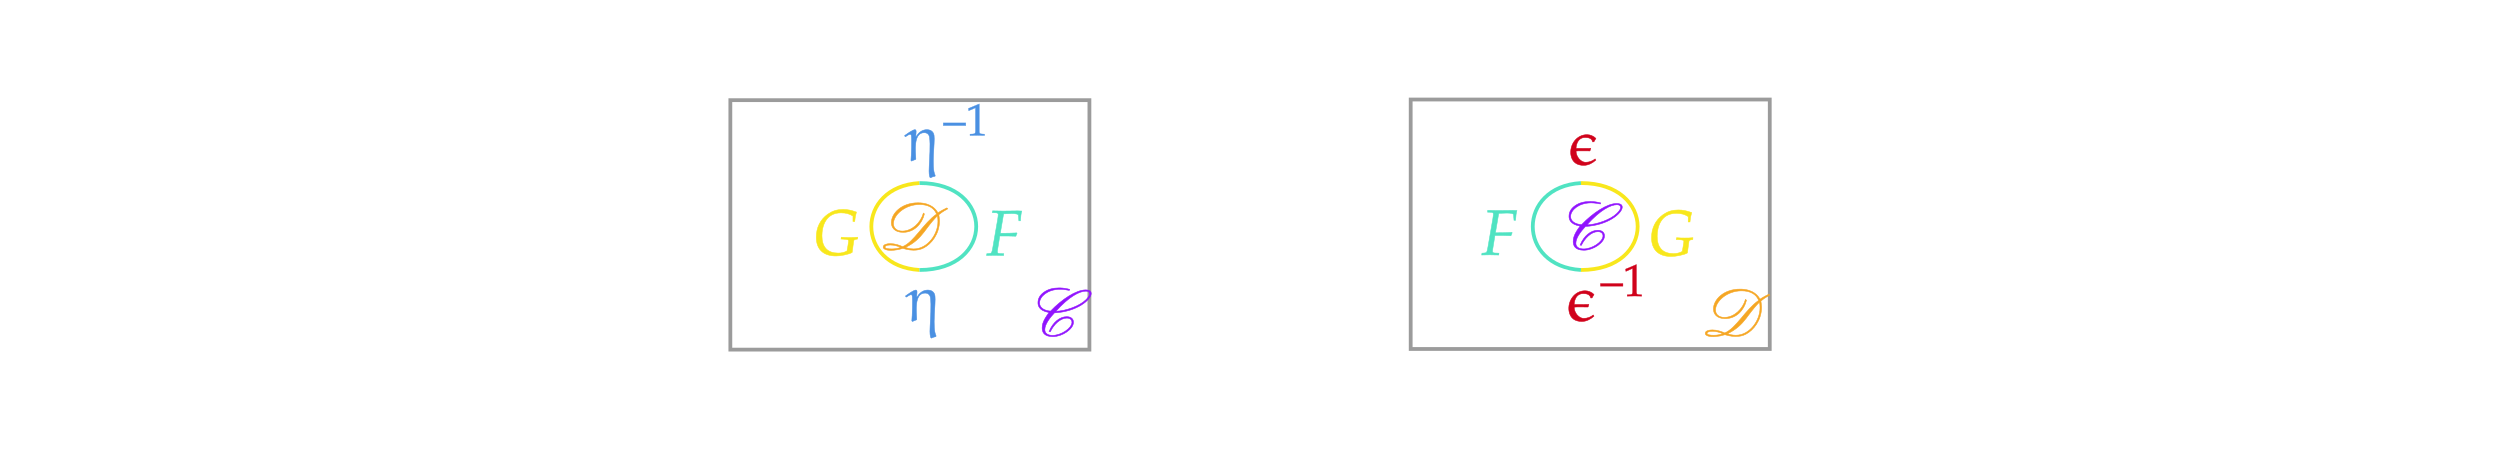
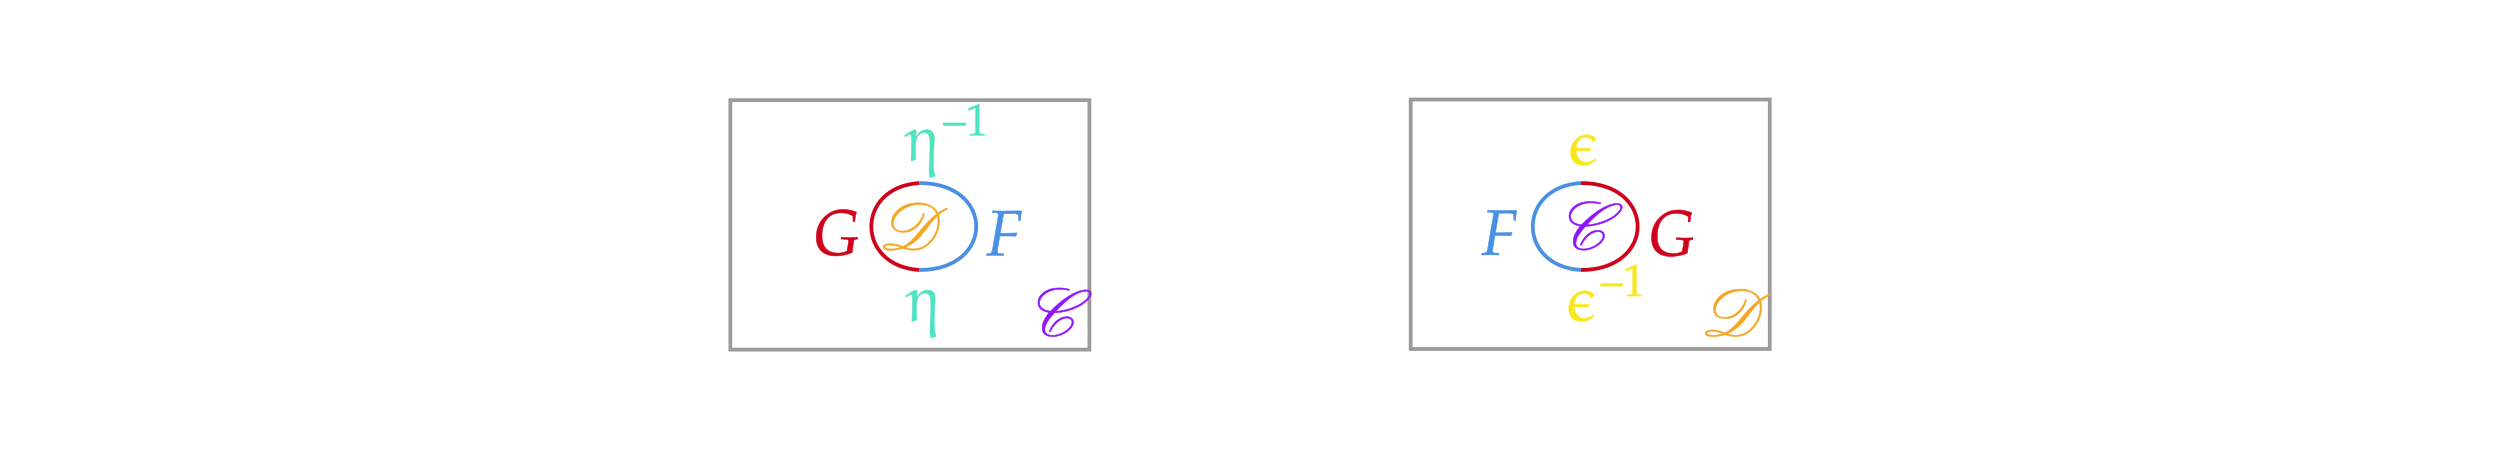
<svg xmlns="http://www.w3.org/2000/svg" x="0" y="0" width="661.433" height="121.367" style="         width:661.433px;         height:121.367px;         background: transparent;         fill: none; ">
  <svg class="role-diagram-draw-area">
    <g class="shapes-region" style="stroke: black; fill: none;">
      <g class="composite-shape">
        <path class="real" d=" M193.23,26.5 L288.23,26.5 L288.23,92.5 L193.23,92.5 Z" style="stroke-width: 1px; stroke: rgb(155, 155, 155); stroke-opacity: 1; fill: none; fill-opacity: 1;" />
      </g>
      <g class="composite-shape">
        <path class="real" d=" M373.23,26.33 L468.23,26.33 L468.23,92.33 L373.23,92.33 Z" style="stroke-width: 1px; stroke: rgb(155, 155, 155); stroke-opacity: 1; fill: none; fill-opacity: 1;" />
      </g>
      <g class="arrow-line">
-         <path class="connection real" stroke-dasharray="" d="  M243.28,71.43 C226.28,70.43 226.28,49.43 243.28,48.43" style="stroke: rgb(248, 231, 28); stroke-width: 1px; fill: none; fill-opacity: 1; stroke-opacity: 1;" />
+         <path class="connection real" stroke-dasharray="" d="  M243.28,71.43 C226.28,70.43 226.28,49.43 243.28,48.43" style="stroke: rgb(208, 2, 27); stroke-width: 1px; fill: none; fill-opacity: 1; stroke-opacity: 1;" />
      </g>
      <g class="arrow-line">
-         <path class="connection real" stroke-dasharray="" d="  M243.28,71.43 C263.28,71.43 263.28,48.43 243.28,48.43" style="stroke: rgb(80, 227, 194); stroke-width: 1px; fill: none; fill-opacity: 1; stroke-opacity: 1;" />
+         <path class="connection real" stroke-dasharray="" d="  M243.28,71.43 C263.28,71.43 263.28,48.43 243.28,48.43" style="stroke: rgb(74, 144, 226); stroke-width: 1px; fill: none; fill-opacity: 1; stroke-opacity: 1;" />
      </g>
      <g class="arrow-line">
-         <path class="connection real" stroke-dasharray="" d="  M418.28,71.43 C401.28,70.43 401.28,49.43 418.28,48.43" style="stroke: rgb(80, 227, 194); stroke-opacity: 1; stroke-width: 1px; fill: none; fill-opacity: 1;" />
+         <path class="connection real" stroke-dasharray="" d="  M418.28,71.43 C401.28,70.43 401.28,49.43 418.28,48.43" style="stroke: rgb(74, 144, 226); stroke-opacity: 1; stroke-width: 1px; fill: none; fill-opacity: 1;" />
      </g>
      <g class="arrow-line">
-         <path class="connection real" stroke-dasharray="" d="  M418.28,71.43 C438.28,71.43 438.28,48.43 418.28,48.43" style="stroke: rgb(248, 231, 28); stroke-opacity: 1; stroke-width: 1px; fill: none; fill-opacity: 1;" />
+         <path class="connection real" stroke-dasharray="" d="  M418.28,71.43 C438.28,71.43 438.28,48.43 418.28,48.43" style="stroke: rgb(208, 2, 27); stroke-opacity: 1; stroke-width: 1px; fill: none; fill-opacity: 1;" />
      </g>
      <g />
    </g>
    <g />
    <g />
    <g />
  </svg>
  <svg width="660" height="119.933" style="width:660px;height:119.933px;font-family:Asana-Math, Asana;background:transparent;">
    <g>
      <g>
        <g>
          <g transform="matrix(1,0,0,1,450.4,88.94998)">
            <path transform="matrix(0.017,0,0,-0.017,0,0)" d="M180 15C128 15 73 20 73 45C73 56 91 76 154 76C218 76 265 60 318 40L318 39C274 24 230 15 180 15ZM897 440C897 245 737 15 520 15C468 15 415 29 389 38C522 98 610 184 680 276L719 328C784 416 840 482 889 530L889 529C897 495 897 467 897 440ZM587 733C327 733 172 566 172 423C172 354 217 273 355 273C528 273 649 404 687 560L671 573C628 421 493 293 343 293C252 293 205 343 205 409C205 543 384 706 611 706C746 706 839 652 876 557C672 417 523 119 347 51C302 71 232 98 156 98C106 98 45 85 45 45C40 11 110 -18 213 -5C267 0 290 5 351 23C374 17 441 -5 519 -5C576 -5 629 5 679 32C791 91 922 242 922 455C922 476 913 533 911 547C936 568 962 591 1050 639L1036 654C1015 644 950 612 897 577L897 576C875 618 801 733 587 733Z" stroke="rgb(245,166,35)" stroke-opacity="1" stroke-width="8" fill="rgb(245,166,35)" fill-opacity="1" />
          </g>
        </g>
      </g>
    </g>
    <g>
      <g>
        <g>
          <g transform="matrix(1,0,0,1,273.85,88.81668)">
            <path transform="matrix(0.017,0,0,-0.017,0,0)" d="M791 693C823 693 848 684 848 648C848 625 828 594 789 557C693 462 476 384 323 380L323 379C534 615 696 693 791 693ZM218 361C124 239 110 171 110 122C110 66 130 -15 277 -15C425 -15 598 105 598 208C598 266 554 296 493 296C384 296 278 209 218 66L237 61C290 171 391 274 495 274C557 274 574 235 574 210C574 116 406 5 272 5C204 5 152 33 152 93C152 179 230 278 301 355C659 374 874 564 874 656C874 701 828 713 789 713C639 713 418 567 241 383C144 390 70 434 70 510C70 607 194 722 390 722C446 722 505 710 533 705L539 721C495 733 435 744 377 744C279 744 200 722 138 677C76 633 45 578 45 513C45 482 50 388 218 361Z" stroke="rgb(144,19,254)" stroke-opacity="1" stroke-width="8" fill="rgb(144,19,254)" fill-opacity="1" />
          </g>
        </g>
      </g>
    </g>
    <g>
      <g>
        <g>
          <g transform="matrix(1,0,0,1,239.7667,84.78333)">
-             <path transform="matrix(0.017,0,0,-0.017,0,0)" d="M149 473C116 473 20 404 -9 383L-11 377L-3 366L3 364C19 375 55 401 75 401C86 401 91 393 93 382C103 316 94 73 87 -6L97 -16C117 -6 137 3 158 9L163 18C159 137 121 426 293 426C338 426 368 402 376 356C394 244 376 12 371 -101C365 -216 373 -234 381 -266L392 -275C414 -264 437 -255 462 -251L464 -238C400 -117 463 277 447 382C438 444 393 473 334 473C258 473 204 424 169 367L162 369C166 427 177 473 149 473Z" stroke="rgb(74,144,226)" stroke-opacity="1" stroke-width="8" fill="rgb(74,144,226)" fill-opacity="1" />
+             <path transform="matrix(0.017,0,0,-0.017,0,0)" d="M149 473C116 473 20 404 -9 383L-11 377L-3 366L3 364C19 375 55 401 75 401C86 401 91 393 93 382C103 316 94 73 87 -6L97 -16C117 -6 137 3 158 9L163 18C159 137 121 426 293 426C338 426 368 402 376 356C394 244 376 12 371 -101C365 -216 373 -234 381 -266L392 -275C414 -264 437 -255 462 -251L464 -238C400 -117 463 277 447 382C438 444 393 473 334 473C258 473 204 424 169 367L162 369C166 427 177 473 149 473Z" stroke="rgb(80,227,194)" stroke-opacity="1" stroke-width="8" fill="rgb(80,227,194)" fill-opacity="1" />
          </g>
        </g>
      </g>
    </g>
    <g>
      <g>
        <g>
          <g transform="matrix(1,0,0,1,239.5333,42.35001)">
-             <path transform="matrix(0.017,0,0,-0.017,0,0)" d="M149 473C116 473 20 404 -9 383L-11 377L-3 366L3 364C19 375 55 401 75 401C86 401 91 393 93 382C103 316 94 73 87 -6L97 -16C117 -6 137 3 158 9L163 18C159 137 121 426 293 426C338 426 368 402 376 356C394 244 376 12 371 -101C365 -216 373 -234 381 -266L392 -275C414 -264 437 -255 462 -251L464 -238C400 -117 463 277 447 382C438 444 393 473 334 473C258 473 204 424 169 367L162 369C166 427 177 473 149 473Z" stroke="rgb(74,144,226)" stroke-opacity="1" stroke-width="8" fill="rgb(74,144,226)" fill-opacity="1" />
+             <path transform="matrix(0.017,0,0,-0.017,0,0)" d="M149 473C116 473 20 404 -9 383L-11 377L-3 366L3 364C19 375 55 401 75 401C86 401 91 393 93 382C103 316 94 73 87 -6L97 -16C117 -6 137 3 158 9L163 18C159 137 121 426 293 426C338 426 368 402 376 356C394 244 376 12 371 -101C365 -216 373 -234 381 -266L392 -275C414 -264 437 -255 462 -251L464 -238C400 -117 463 277 447 382C438 444 393 473 334 473C258 473 204 424 169 367L162 369C166 427 177 473 149 473Z" stroke="rgb(80,227,194)" stroke-opacity="1" stroke-width="8" fill="rgb(80,227,194)" fill-opacity="1" />
          </g>
        </g>
        <g>
          <g>
            <g>
              <g>
                <g transform="matrix(1,0,0,1,249.5667,35.81666)">
-                   <path transform="matrix(0.0119,0,0,-0.0119,0,0)" d="M500 219L500 277L0 277L0 219ZM917 -3L917 27L865 30C810 33 800 44 800 96L800 700L559 598L566 548L716 614L716 96C716 44 705 33 651 30L595 27L595 -3C749 0 749 0 760 0C791 0 901 -3 917 -3Z" stroke="rgb(74,144,226)" stroke-opacity="1" stroke-width="8" fill="rgb(74,144,226)" fill-opacity="1" />
+                   <path transform="matrix(0.0119,0,0,-0.0119,0,0)" d="M500 219L500 277L0 277L0 219ZM917 -3L917 27L865 30C810 33 800 44 800 96L800 700L559 598L566 548L716 614L716 96C716 44 705 33 651 30L595 27L595 -3C749 0 749 0 760 0C791 0 901 -3 917 -3Z" stroke="rgb(80,227,194)" stroke-opacity="1" stroke-width="8" fill="rgb(80,227,194)" fill-opacity="1" />
                </g>
              </g>
            </g>
          </g>
        </g>
      </g>
    </g>
    <g>
      <g>
        <g>
          <g transform="matrix(1,0,0,1,414.7667,43.55002)">
-             <path transform="matrix(0.017,0,0,-0.017,0,0)" d="M439 408C402 445 350 466 301 466C137 466 26 307 50 149C68 39 144 -12 249 -12C324 -12 388 26 438 70L427 88C387 56 336 36 278 36C206 36 131 120 130 211C154 214 176 214 198 214L255 214C284 214 314 214 344 213L349 219L358 253C281 251 206 252 130 252C134 336 172 422 270 422C329 422 375 409 389 354L408 355Z" stroke="rgb(208,2,27)" stroke-opacity="1" stroke-width="8" fill="rgb(208,2,27)" fill-opacity="1" />
+             <path transform="matrix(0.017,0,0,-0.017,0,0)" d="M439 408C402 445 350 466 301 466C137 466 26 307 50 149C68 39 144 -12 249 -12C324 -12 388 26 438 70L427 88C387 56 336 36 278 36C206 36 131 120 130 211C154 214 176 214 198 214L255 214C284 214 314 214 344 213L349 219L358 253C281 251 206 252 130 252C134 336 172 422 270 422C329 422 375 409 389 354L408 355Z" stroke="rgb(248,231,28)" stroke-opacity="1" stroke-width="8" fill="rgb(248,231,28)" fill-opacity="1" />
          </g>
        </g>
      </g>
    </g>
    <g>
      <g>
        <g>
          <g transform="matrix(1,0,0,1,414.2667,84.85001)">
-             <path transform="matrix(0.017,0,0,-0.017,0,0)" d="M439 408C402 445 350 466 301 466C137 466 26 307 50 149C68 39 144 -12 249 -12C324 -12 388 26 438 70L427 88C387 56 336 36 278 36C206 36 131 120 130 211C154 214 176 214 198 214L255 214C284 214 314 214 344 213L349 219L358 253C281 251 206 252 130 252C134 336 172 422 270 422C329 422 375 409 389 354L408 355Z" stroke="rgb(208,2,27)" stroke-opacity="1" stroke-width="8" fill="rgb(208,2,27)" fill-opacity="1" />
+             <path transform="matrix(0.017,0,0,-0.017,0,0)" d="M439 408C402 445 350 466 301 466C137 466 26 307 50 149C68 39 144 -12 249 -12C324 -12 388 26 438 70L427 88C387 56 336 36 278 36C206 36 131 120 130 211C154 214 176 214 198 214L255 214C284 214 314 214 344 213L349 219L358 253C281 251 206 252 130 252C134 336 172 422 270 422C329 422 375 409 389 354L408 355Z" stroke="rgb(248,231,28)" stroke-opacity="1" stroke-width="8" fill="rgb(248,231,28)" fill-opacity="1" />
          </g>
        </g>
        <g>
          <g>
            <g>
              <g>
                <g transform="matrix(1,0,0,1,423.4333,78.31666)">
-                   <path transform="matrix(0.0119,0,0,-0.0119,0,0)" d="M500 219L500 277L0 277L0 219ZM917 -3L917 27L865 30C810 33 800 44 800 96L800 700L559 598L566 548L716 614L716 96C716 44 705 33 651 30L595 27L595 -3C749 0 749 0 760 0C791 0 901 -3 917 -3Z" stroke="rgb(208,2,27)" stroke-opacity="1" stroke-width="8" fill="rgb(208,2,27)" fill-opacity="1" />
+                   <path transform="matrix(0.0119,0,0,-0.0119,0,0)" d="M500 219L500 277L0 277L0 219ZM917 -3L917 27L865 30C810 33 800 44 800 96L800 700L559 598L566 548L716 614L716 96C716 44 705 33 651 30L595 27L595 -3C749 0 749 0 760 0C791 0 901 -3 917 -3Z" stroke="rgb(248,231,28)" stroke-opacity="1" stroke-width="8" fill="rgb(248,231,28)" fill-opacity="1" />
                </g>
              </g>
            </g>
          </g>
        </g>
      </g>
    </g>
    <g>
      <g>
        <g>
          <g transform="matrix(1,0,0,1,232.9,66.11667)">
            <path transform="matrix(0.017,0,0,-0.017,0,0)" d="M180 15C128 15 73 20 73 45C73 56 91 76 154 76C218 76 265 60 318 40L318 39C274 24 230 15 180 15ZM897 440C897 245 737 15 520 15C468 15 415 29 389 38C522 98 610 184 680 276L719 328C784 416 840 482 889 530L889 529C897 495 897 467 897 440ZM587 733C327 733 172 566 172 423C172 354 217 273 355 273C528 273 649 404 687 560L671 573C628 421 493 293 343 293C252 293 205 343 205 409C205 543 384 706 611 706C746 706 839 652 876 557C672 417 523 119 347 51C302 71 232 98 156 98C106 98 45 85 45 45C40 11 110 -18 213 -5C267 0 290 5 351 23C374 17 441 -5 519 -5C576 -5 629 5 679 32C791 91 922 242 922 455C922 476 913 533 911 547C936 568 962 591 1050 639L1036 654C1015 644 950 612 897 577L897 576C875 618 801 733 587 733Z" stroke="rgb(245,166,35)" stroke-opacity="1" stroke-width="8" fill="rgb(245,166,35)" fill-opacity="1" />
          </g>
        </g>
      </g>
    </g>
    <g>
      <g>
        <g>
          <g transform="matrix(1,0,0,1,215.1166,67.41666)">
-             <path transform="matrix(0.017,0,0,-0.017,0,0)" d="M434 653C511 653 565 639 621 603L621 519L648 519C653 576 661 619 675 665C592 695 535 706 466 706C374 706 301 683 229 632C112 548 50 424 50 274C50 87 159 -18 355 -18C412 -21 559 6 608 37C628 193 632 216 633 219C635 228 647 238 660 240L692 246L694 274C655 270 620 269 569 269C518 269 482 270 440 274L435 246L469 244C544 240 553 236 553 212C553 197 533 84 528 60C483 36 444 27 390 27C224 27 138 120 138 297C138 443 197 653 434 653Z" stroke="rgb(248,231,28)" stroke-opacity="1" stroke-width="8" fill="rgb(248,231,28)" fill-opacity="1" />
+             <path transform="matrix(0.017,0,0,-0.017,0,0)" d="M434 653C511 653 565 639 621 603L621 519L648 519C653 576 661 619 675 665C592 695 535 706 466 706C374 706 301 683 229 632C112 548 50 424 50 274C50 87 159 -18 355 -18C412 -21 559 6 608 37C628 193 632 216 633 219C635 228 647 238 660 240L692 246L694 274C655 270 620 269 569 269C518 269 482 270 440 274L435 246L469 244C544 240 553 236 553 212C553 197 533 84 528 60C483 36 444 27 390 27C224 27 138 120 138 297C138 443 197 653 434 653Z" stroke="rgb(208,2,27)" stroke-opacity="1" stroke-width="8" fill="rgb(208,2,27)" fill-opacity="1" />
          </g>
        </g>
      </g>
    </g>
    <g>
      <g>
        <g>
          <g transform="matrix(1,0,0,1,261.0167,67.55002)">
-             <path transform="matrix(0.017,0,0,-0.017,0,0)" d="M286 646L392 650C454 650 494 641 495 626L503 537L527 537C530 600 537 651 548 689C526 691 498 692 481 692L440 691L275 689L246 689C221 689 181 690 143 691L94 692L91 664L147 662C171 661 182 652 182 635C182 621 178 589 173 559L98 125C81 33 81 32 40 28L4 25L0 -3L34 -2C74 -1 106 0 127 0C145 0 174 -1 213 -2L265 -3L268 25L204 28C177 29 168 37 168 57C168 63 169 74 170 78L206 301L323 301C350 301 381 300 429 298L455 297L474 342L470 349C389 345 329 343 251 343L214 343L260 614C263 630 264 635 269 646Z" stroke="rgb(80,227,194)" stroke-opacity="1" stroke-width="8" fill="rgb(80,227,194)" fill-opacity="1" />
+             <path transform="matrix(0.017,0,0,-0.017,0,0)" d="M286 646L392 650C454 650 494 641 495 626L503 537L527 537C530 600 537 651 548 689C526 691 498 692 481 692L440 691L275 689L246 689C221 689 181 690 143 691L94 692L91 664L147 662C171 661 182 652 182 635C182 621 178 589 173 559L98 125C81 33 81 32 40 28L4 25L0 -3L34 -2C74 -1 106 0 127 0C145 0 174 -1 213 -2L265 -3L268 25L204 28C177 29 168 37 168 57C168 63 169 74 170 78L206 301L323 301C350 301 381 300 429 298L455 297L474 342L470 349C389 345 329 343 251 343L214 343L260 614C263 630 264 635 269 646Z" stroke="rgb(74,144,226)" stroke-opacity="1" stroke-width="8" fill="rgb(74,144,226)" fill-opacity="1" />
          </g>
        </g>
      </g>
    </g>
    <g>
      <g>
        <g>
          <g transform="matrix(1,0,0,1,392.0167,67.41666)">
-             <path transform="matrix(0.017,0,0,-0.017,0,0)" d="M286 646L392 650C454 650 494 641 495 626L503 537L527 537C530 600 537 651 548 689C526 691 498 692 481 692L440 691L275 689L246 689C221 689 181 690 143 691L94 692L91 664L147 662C171 661 182 652 182 635C182 621 178 589 173 559L98 125C81 33 81 32 40 28L4 25L0 -3L34 -2C74 -1 106 0 127 0C145 0 174 -1 213 -2L265 -3L268 25L204 28C177 29 168 37 168 57C168 63 169 74 170 78L206 301L323 301C350 301 381 300 429 298L455 297L474 342L470 349C389 345 329 343 251 343L214 343L260 614C263 630 264 635 269 646Z" stroke="rgb(80,227,194)" stroke-opacity="1" stroke-width="8" fill="rgb(80,227,194)" fill-opacity="1" />
+             <path transform="matrix(0.017,0,0,-0.017,0,0)" d="M286 646L392 650C454 650 494 641 495 626L503 537L527 537C530 600 537 651 548 689C526 691 498 692 481 692L440 691L275 689L246 689C221 689 181 690 143 691L94 692L91 664L147 662C171 661 182 652 182 635C182 621 178 589 173 559L98 125C81 33 81 32 40 28L4 25L0 -3L34 -2C74 -1 106 0 127 0C145 0 174 -1 213 -2L265 -3L268 25L204 28C177 29 168 37 168 57C168 63 169 74 170 78L206 301L323 301C350 301 381 300 429 298L455 297L474 342L470 349C389 345 329 343 251 343L214 343L260 614C263 630 264 635 269 646Z" stroke="rgb(74,144,226)" stroke-opacity="1" stroke-width="8" fill="rgb(74,144,226)" fill-opacity="1" />
          </g>
        </g>
      </g>
    </g>
    <g>
      <g>
        <g>
          <g transform="matrix(1,0,0,1,436.1,67.55002)">
-             <path transform="matrix(0.017,0,0,-0.017,0,0)" d="M434 653C511 653 565 639 621 603L621 519L648 519C653 576 661 619 675 665C592 695 535 706 466 706C374 706 301 683 229 632C112 548 50 424 50 274C50 87 159 -18 355 -18C412 -21 559 6 608 37C628 193 632 216 633 219C635 228 647 238 660 240L692 246L694 274C655 270 620 269 569 269C518 269 482 270 440 274L435 246L469 244C544 240 553 236 553 212C553 197 533 84 528 60C483 36 444 27 390 27C224 27 138 120 138 297C138 443 197 653 434 653Z" stroke="rgb(248,231,28)" stroke-opacity="1" stroke-width="8" fill="rgb(248,231,28)" fill-opacity="1" />
+             <path transform="matrix(0.017,0,0,-0.017,0,0)" d="M434 653C511 653 565 639 621 603L621 519L648 519C653 576 661 619 675 665C592 695 535 706 466 706C374 706 301 683 229 632C112 548 50 424 50 274C50 87 159 -18 355 -18C412 -21 559 6 608 37C628 193 632 216 633 219C635 228 647 238 660 240L692 246L694 274C655 270 620 269 569 269C518 269 482 270 440 274L435 246L469 244C544 240 553 236 553 212C553 197 533 84 528 60C483 36 444 27 390 27C224 27 138 120 138 297C138 443 197 653 434 653Z" stroke="rgb(208,2,27)" stroke-opacity="1" stroke-width="8" fill="rgb(208,2,27)" fill-opacity="1" />
          </g>
        </g>
      </g>
    </g>
    <g>
      <g>
        <g>
          <g transform="matrix(1,0,0,1,414.35,65.94998)">
            <path transform="matrix(0.017,0,0,-0.017,0,0)" d="M791 693C823 693 848 684 848 648C848 625 828 594 789 557C693 462 476 384 323 380L323 379C534 615 696 693 791 693ZM218 361C124 239 110 171 110 122C110 66 130 -15 277 -15C425 -15 598 105 598 208C598 266 554 296 493 296C384 296 278 209 218 66L237 61C290 171 391 274 495 274C557 274 574 235 574 210C574 116 406 5 272 5C204 5 152 33 152 93C152 179 230 278 301 355C659 374 874 564 874 656C874 701 828 713 789 713C639 713 418 567 241 383C144 390 70 434 70 510C70 607 194 722 390 722C446 722 505 710 533 705L539 721C495 733 435 744 377 744C279 744 200 722 138 677C76 633 45 578 45 513C45 482 50 388 218 361Z" stroke="rgb(144,19,254)" stroke-opacity="1" stroke-width="8" fill="rgb(144,19,254)" fill-opacity="1" />
          </g>
        </g>
      </g>
    </g>
  </svg>
</svg>
